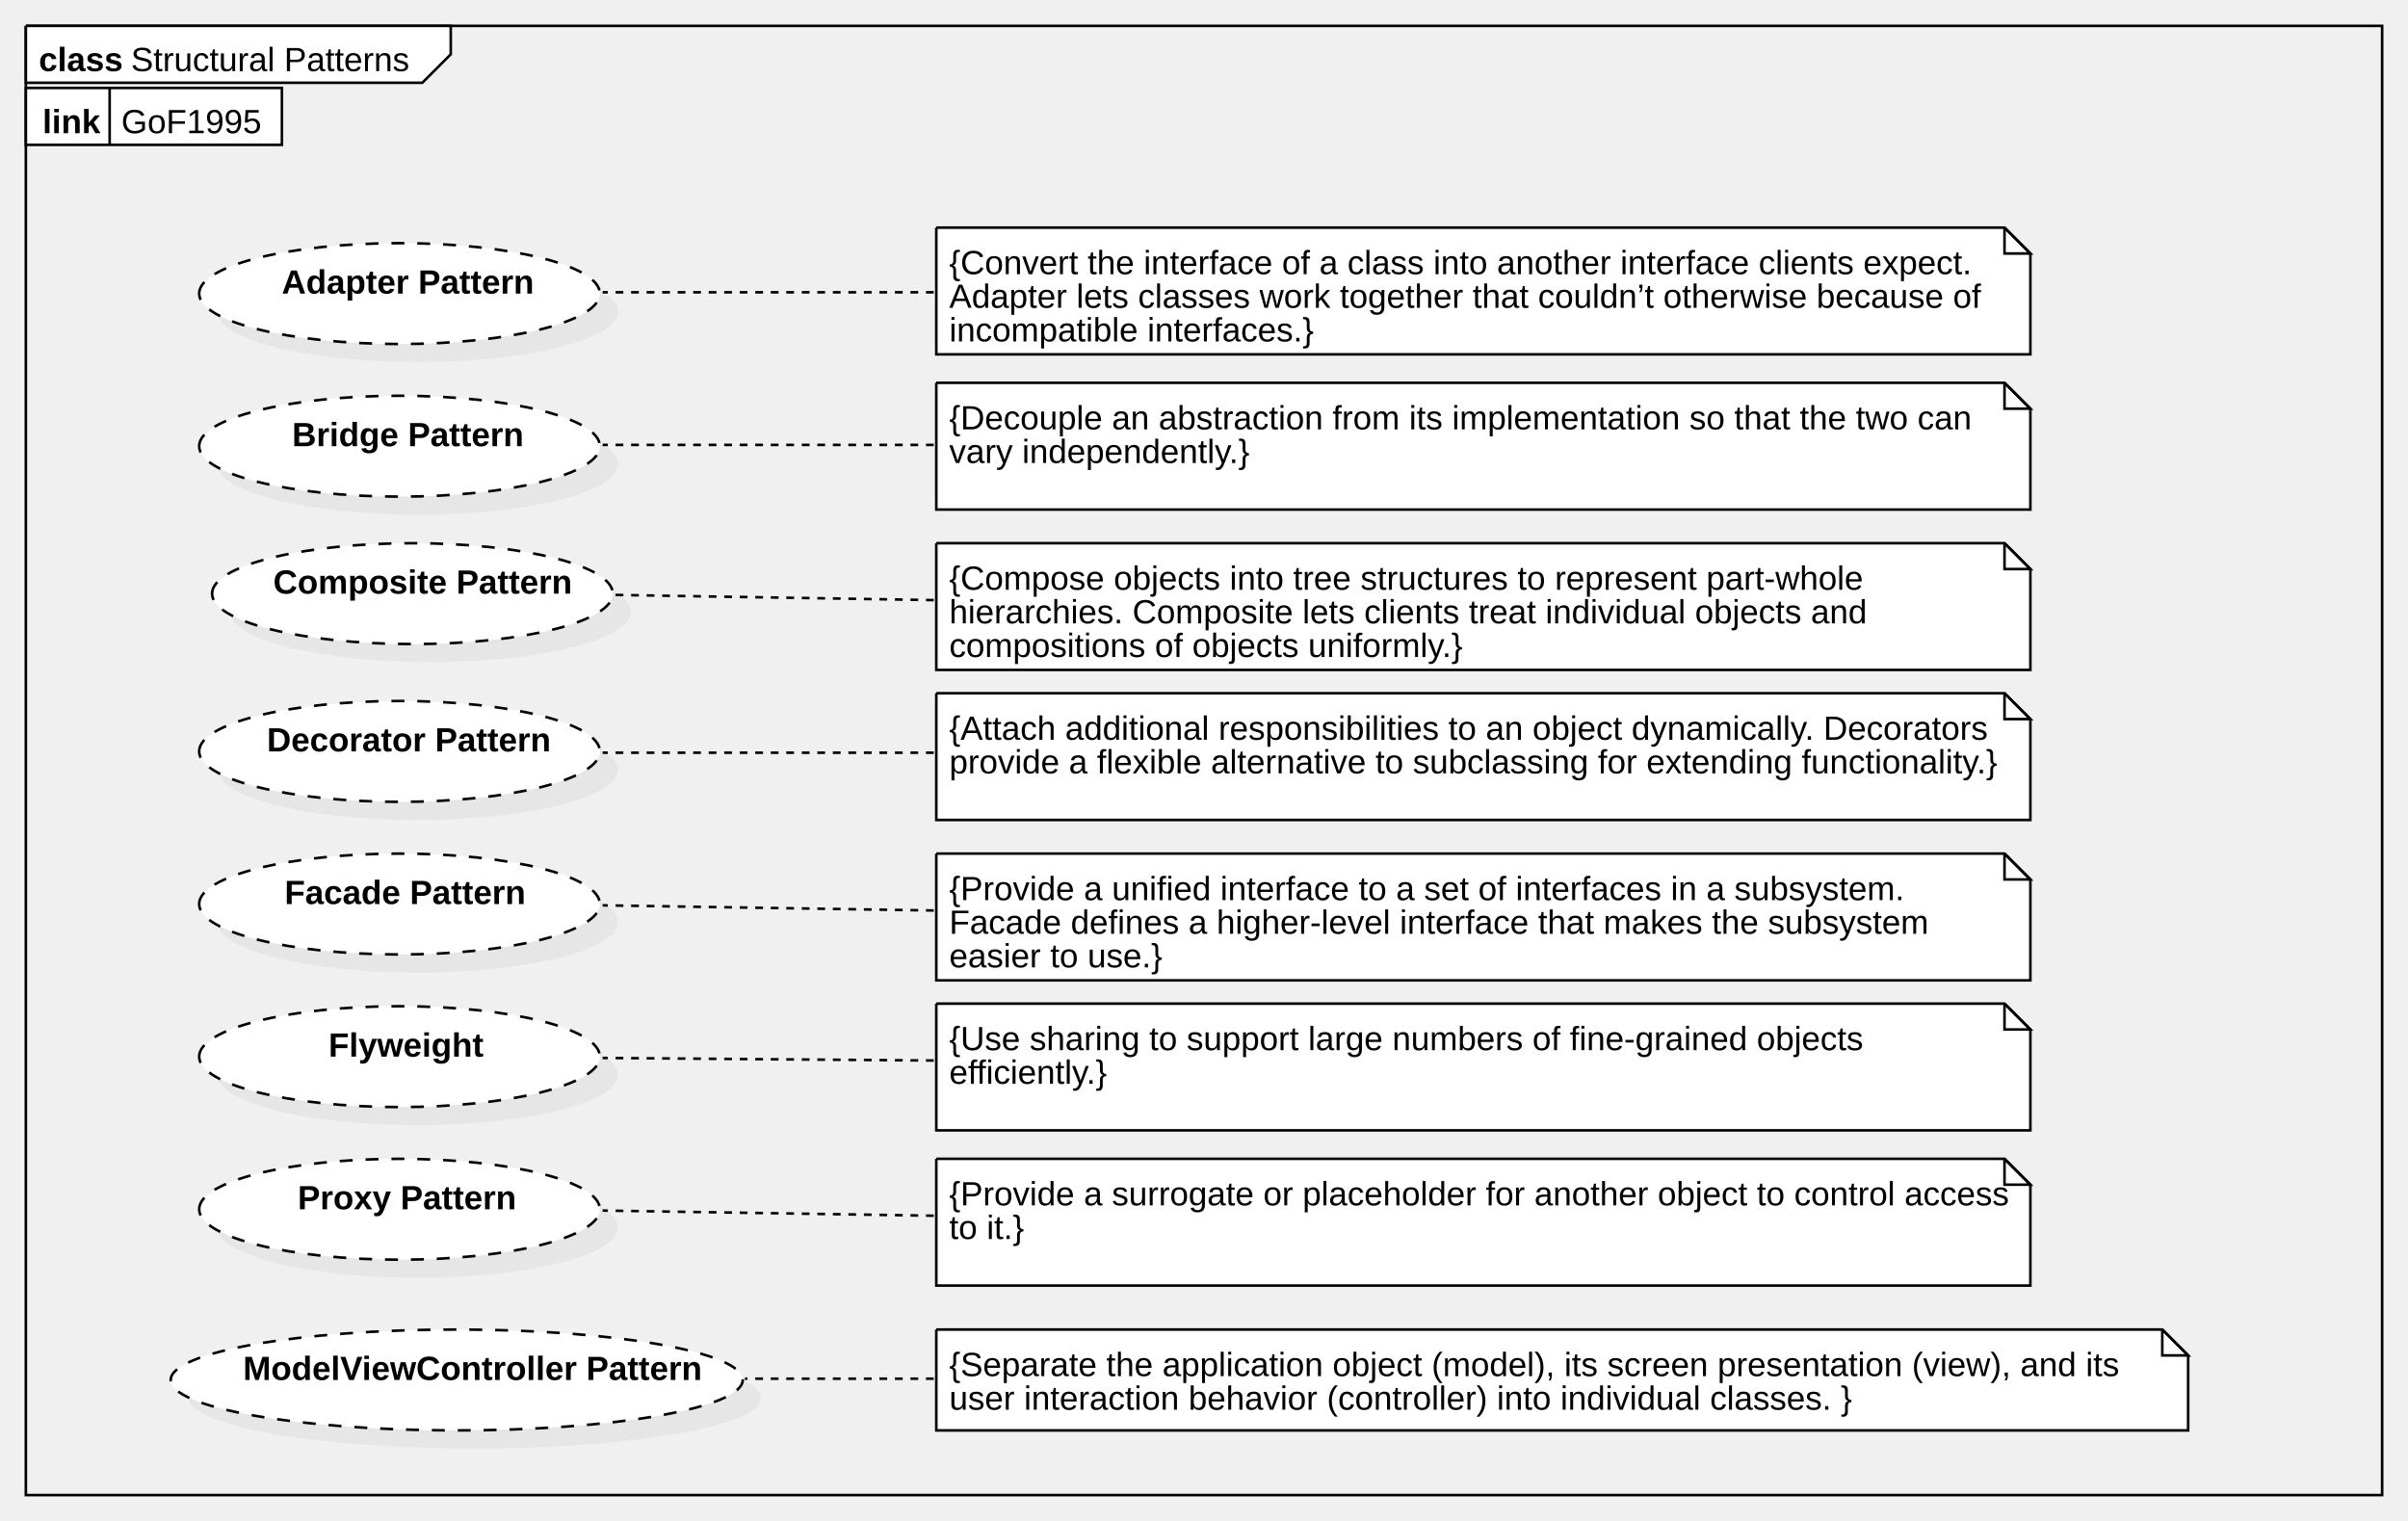
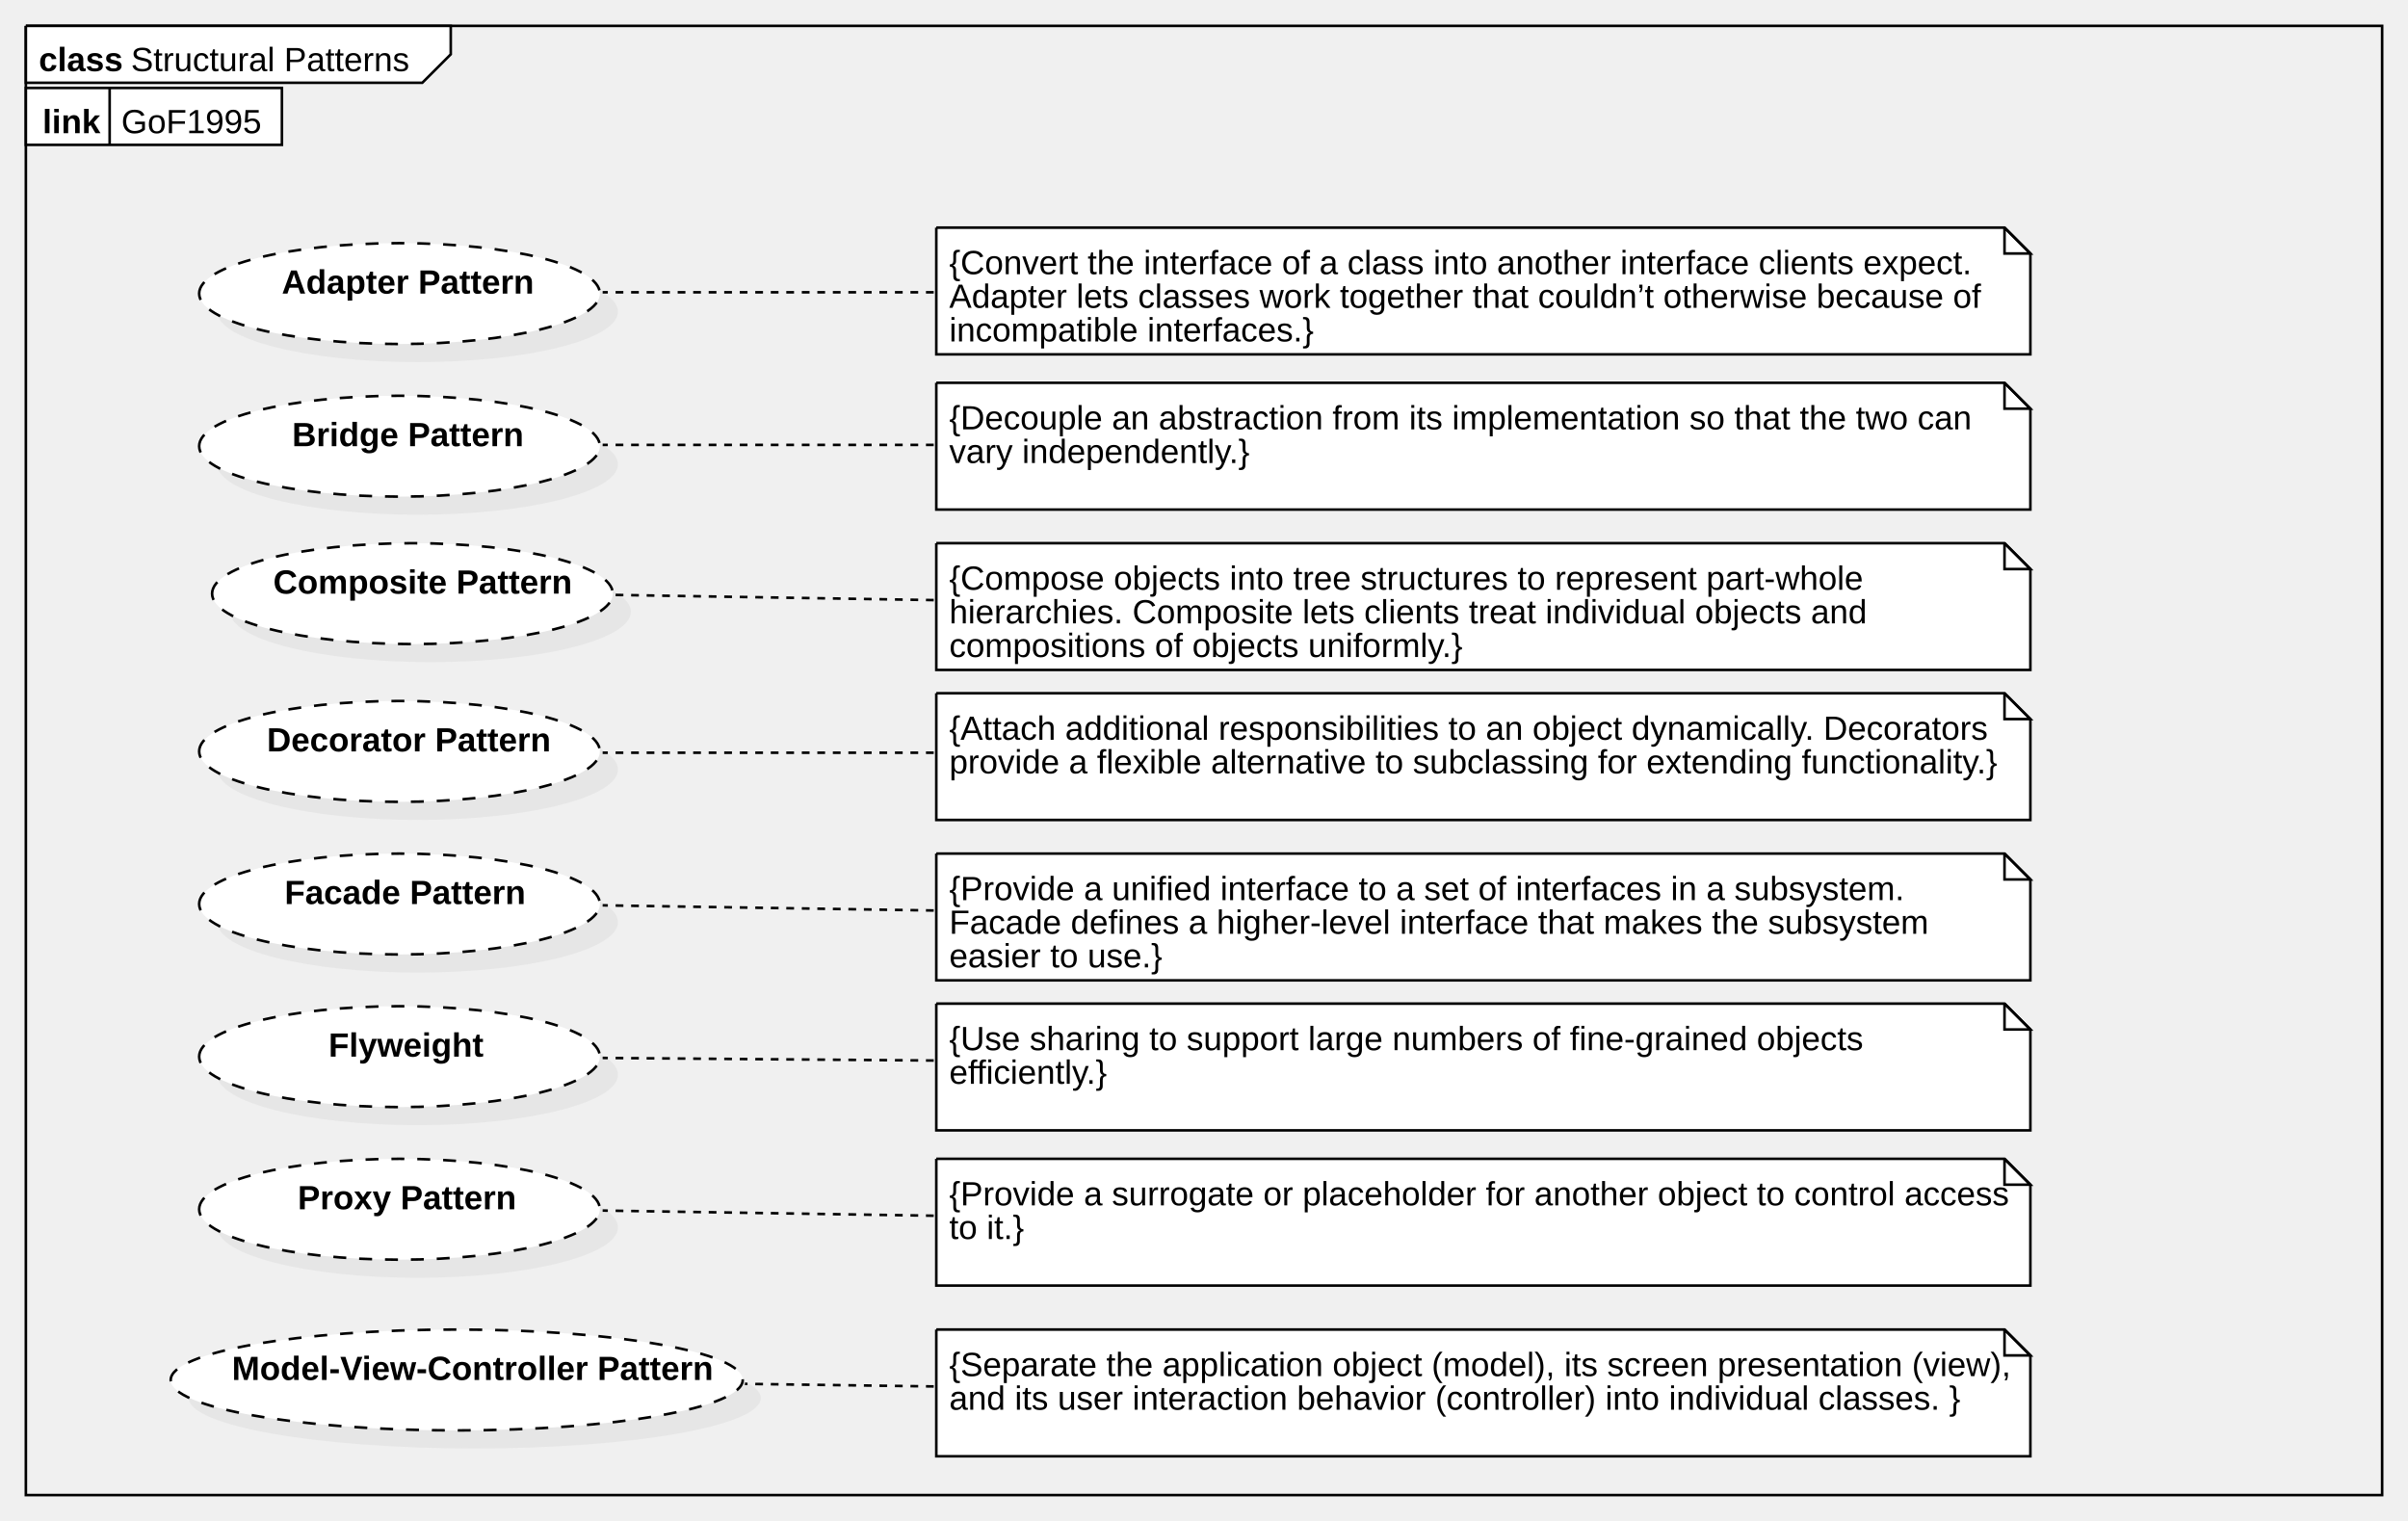
<svg xmlns="http://www.w3.org/2000/svg" version="1.1" width="931" height="588">
  <defs />
  <g>
    <g transform="translate(-6,2) scale(1,1)">
      <path fill="none" stroke="#000000" d="M 16 8 L 927 8 L 927 576 L 16 576 L 16 8" stroke-miterlimit="10" />
    </g>
    <g transform="translate(-6,2) scale(1,1)">
      <path fill="#ffffff" stroke="none" d="M 16 8 L 16 30 L 169.274 30 L 180.274 19 L 180.274 8 L 16 8" />
    </g>
    <g transform="translate(-6,2) scale(1,1)">
      <path fill="none" stroke="#000000" d="M 16 8 L 16 30 L 169.274 30 L 180.274 19 L 180.274 8 L 16 8 L 16 8" stroke-miterlimit="10" />
    </g>
    <g transform="translate(-6,2) scale(1,1)">
      <g>
        <path fill="none" stroke="none" />
        <text fill="#000000" stroke="none" font-family="Arial" font-size="13px" font-style="normal" font-weight="normal" text-decoration="none" x="56.618" y="25.5">Structural Patterns</text>
      </g>
    </g>
    <g transform="translate(-6,2) scale(1,1)">
      <g>
        <path fill="none" stroke="none" />
        <text fill="#000000" stroke="none" font-family="Arial" font-size="13px" font-style="normal" font-weight="bold" text-decoration="none" x="21" y="25.5">class</text>
      </g>
    </g>
    <g transform="translate(-6,2) scale(1,1)">
      <rect fill="#ffffff" stroke="none" x="16" y="32" width="99" height="22" />
    </g>
    <g transform="translate(-6,2) scale(1,1)">
      <path fill="none" stroke="#000000" d="M 16 32 L 115 32 L 115 54 L 16 54 L 16 32 Z Z" stroke-miterlimit="10" />
    </g>
    <g transform="translate(-6,2) scale(1,1)">
      <path fill="none" stroke="#000000" d="M 48.395 32 L 48.395 54" stroke-miterlimit="10" />
    </g>
    <g transform="translate(-6,2) scale(1,1)">
      <g>
        <path fill="none" stroke="none" />
        <text fill="#000000" stroke="none" font-family="Arial" font-size="13px" font-style="normal" font-weight="normal" text-decoration="none" x="52.895" y="49.5">GoF1995</text>
      </g>
    </g>
    <g transform="translate(-6,2) scale(1,1)">
      <g>
        <path fill="none" stroke="none" />
        <text fill="#000000" stroke="none" font-family="Arial" font-size="13px" font-style="normal" font-weight="bold" text-decoration="none" x="22.444" y="49.5">link</text>
      </g>
    </g>
    <g transform="translate(-6,2) scale(1,1)">
      <path fill="#C0C0C0" stroke="none" d="M 90 118.5 C 90 107.73 124.683 99 167.466 99 C 210.25 99 244.933 107.73 244.933 118.5 C 244.933 129.27 210.25 138 167.466 138 C 124.683 138 90 129.27 90 118.5 Z" opacity="0.2" />
    </g>
    <g transform="translate(-6,2) scale(1,1)">
      <path fill="#ffffff" stroke="none" d="M 83 111.5 C 83 100.73 117.683 92 160.466 92 C 203.25 92 237.933 100.73 237.933 111.5 C 237.933 122.27 203.25 131 160.466 131 C 117.683 131 83 122.27 83 111.5 Z" />
    </g>
    <g transform="translate(-6,2) scale(1,1)">
      <path fill="none" stroke="#000000" d="M 83 111.5 C 83 100.73 117.683 92 160.466 92 C 203.25 92 237.933 100.73 237.933 111.5 C 237.933 122.27 203.25 131 160.466 131 C 117.683 131 83 122.27 83 111.5 Z" stroke-miterlimit="10" stroke-dasharray="5" />
    </g>
    <g transform="translate(-6,2) scale(1,1)">
      <g>
        <path fill="none" stroke="none" />
        <text fill="#000000" stroke="none" font-family="Arial" font-size="13px" font-style="normal" font-weight="bold" text-decoration="none" x="114.938" y="111.5">Adapter Pattern</text>
      </g>
    </g>
    <g transform="translate(-6,2) scale(1,1)">
      <path fill="#C0C0C0" stroke="none" d="M 90 177.5 C 90 166.73 124.683 158 167.466 158 C 210.25 158 244.933 166.73 244.933 177.5 C 244.933 188.27 210.25 197 167.466 197 C 124.683 197 90 188.27 90 177.5 Z" opacity="0.2" />
    </g>
    <g transform="translate(-6,2) scale(1,1)">
      <path fill="#ffffff" stroke="none" d="M 83 170.5 C 83 159.73 117.683 151 160.466 151 C 203.25 151 237.933 159.73 237.933 170.5 C 237.933 181.27 203.25 190 160.466 190 C 117.683 190 83 181.27 83 170.5 Z" />
    </g>
    <g transform="translate(-6,2) scale(1,1)">
      <path fill="none" stroke="#000000" d="M 83 170.5 C 83 159.73 117.683 151 160.466 151 C 203.25 151 237.933 159.73 237.933 170.5 C 237.933 181.27 203.25 190 160.466 190 C 117.683 190 83 181.27 83 170.5 Z" stroke-miterlimit="10" stroke-dasharray="5" />
    </g>
    <g transform="translate(-6,2) scale(1,1)">
      <g>
        <path fill="none" stroke="none" />
        <text fill="#000000" stroke="none" font-family="Arial" font-size="13px" font-style="normal" font-weight="bold" text-decoration="none" x="118.915" y="170.5">Bridge Pattern</text>
      </g>
    </g>
    <g transform="translate(-6,2) scale(1,1)">
      <path fill="#C0C0C0" stroke="none" d="M 90 413.5 C 90 402.73 124.683 394 167.466 394 C 210.25 394 244.933 402.73 244.933 413.5 C 244.933 424.27 210.25 433 167.466 433 C 124.683 433 90 424.27 90 413.5 Z" opacity="0.2" />
    </g>
    <g transform="translate(-6,2) scale(1,1)">
      <path fill="#ffffff" stroke="none" d="M 83 406.5 C 83 395.73 117.683 387 160.466 387 C 203.25 387 237.933 395.73 237.933 406.5 C 237.933 417.27 203.25 426 160.466 426 C 117.683 426 83 417.27 83 406.5 Z" />
    </g>
    <g transform="translate(-6,2) scale(1,1)">
      <path fill="none" stroke="#000000" d="M 83 406.5 C 83 395.73 117.683 387 160.466 387 C 203.25 387 237.933 395.73 237.933 406.5 C 237.933 417.27 203.25 426 160.466 426 C 117.683 426 83 417.27 83 406.5 Z" stroke-miterlimit="10" stroke-dasharray="5" />
    </g>
    <g transform="translate(-6,2) scale(1,1)">
      <g>
        <path fill="none" stroke="none" />
        <text fill="#000000" stroke="none" font-family="Arial" font-size="13px" font-style="normal" font-weight="bold" text-decoration="none" x="133.013" y="406.5">Flyweight</text>
      </g>
    </g>
    <g transform="translate(-6,2) scale(1,1)">
      <path fill="#C0C0C0" stroke="none" d="M 90 472.5 C 90 461.73 124.683 453 167.466 453 C 210.25 453 244.933 461.73 244.933 472.5 C 244.933 483.27 210.25 492 167.466 492 C 124.683 492 90 483.27 90 472.5 Z" opacity="0.2" />
    </g>
    <g transform="translate(-6,2) scale(1,1)">
      <path fill="#ffffff" stroke="none" d="M 83 465.5 C 83 454.73 117.683 446 160.466 446 C 203.25 446 237.933 454.73 237.933 465.5 C 237.933 476.27 203.25 485 160.466 485 C 117.683 485 83 476.27 83 465.5 Z" />
    </g>
    <g transform="translate(-6,2) scale(1,1)">
      <path fill="none" stroke="#000000" d="M 83 465.5 C 83 454.73 117.683 446 160.466 446 C 203.25 446 237.933 454.73 237.933 465.5 C 237.933 476.27 203.25 485 160.466 485 C 117.683 485 83 476.27 83 465.5 Z" stroke-miterlimit="10" stroke-dasharray="5" />
    </g>
    <g transform="translate(-6,2) scale(1,1)">
      <g>
        <path fill="none" stroke="none" />
        <text fill="#000000" stroke="none" font-family="Arial" font-size="13px" font-style="normal" font-weight="bold" text-decoration="none" x="121.089" y="465.5">Proxy Pattern</text>
      </g>
    </g>
    <g transform="translate(-6,2) scale(1,1)">
      <path fill="#ffffff" stroke="none" d="M 368 86 L 781 86 L 791 96 L 791 135 L 368 135 L 368 86" />
    </g>
    <g transform="translate(-6,2) scale(1,1)">
      <path fill="none" stroke="#000000" d="M 368 86 L 781 86 L 791 96 L 791 135 L 368 135 L 368 86 L 368 86" stroke-miterlimit="10" />
    </g>
    <g transform="translate(-6,2) scale(1,1)">
      <path fill="none" stroke="#000000" d="M 781 86 L 781 96 L 791 96 L 781 86" stroke-miterlimit="10" />
    </g>
    <g transform="translate(-6,2) scale(1,1)">
      <g>
        <path fill="none" stroke="none" />
        <text fill="#000000" stroke="none" font-family="Arial" font-size="13px" font-style="normal" font-weight="normal" text-decoration="none" x="373" y="104">{Convert the interface of a class into another interface clients expect.</text>
        <text fill="#000000" stroke="none" font-family="Arial" font-size="13px" font-style="normal" font-weight="normal" text-decoration="none" x="373" y="117">Adapter lets classes work together that couldn’t otherwise because of</text>
        <text fill="#000000" stroke="none" font-family="Arial" font-size="13px" font-style="normal" font-weight="normal" text-decoration="none" x="373" y="130">incompatible interfaces.}</text>
      </g>
    </g>
    <g transform="translate(-6,2) scale(1,1)">
      <path fill="none" stroke="#000000" d="M 367 111 L 239 111" stroke-miterlimit="10" stroke-dasharray="3" />
    </g>
    <g transform="translate(-6,2) scale(1,1)">
      <path fill="#ffffff" stroke="none" d="M 368 146 L 781 146 L 791 156 L 791 195 L 368 195 L 368 146" />
    </g>
    <g transform="translate(-6,2) scale(1,1)">
      <path fill="none" stroke="#000000" d="M 368 146 L 781 146 L 791 156 L 791 195 L 368 195 L 368 146 L 368 146" stroke-miterlimit="10" />
    </g>
    <g transform="translate(-6,2) scale(1,1)">
      <path fill="none" stroke="#000000" d="M 781 146 L 781 156 L 791 156 L 781 146" stroke-miterlimit="10" />
    </g>
    <g transform="translate(-6,2) scale(1,1)">
      <g>
        <path fill="none" stroke="none" />
        <text fill="#000000" stroke="none" font-family="Arial" font-size="13px" font-style="normal" font-weight="normal" text-decoration="none" x="373" y="164">{Decouple an abstraction from its implementation so that the two can</text>
        <text fill="#000000" stroke="none" font-family="Arial" font-size="13px" font-style="normal" font-weight="normal" text-decoration="none" x="373" y="177">vary independently.}</text>
      </g>
    </g>
    <g transform="translate(-6,2) scale(1,1)">
      <path fill="none" stroke="#000000" d="M 367 170 L 239 170" stroke-miterlimit="10" stroke-dasharray="3" />
    </g>
    <g transform="translate(-6,2) scale(1,1)">
      <path fill="#C0C0C0" stroke="none" d="M 90 295.5 C 90 284.73 124.683 276 167.466 276 C 210.25 276 244.933 284.73 244.933 295.5 C 244.933 306.27 210.25 315 167.466 315 C 124.683 315 90 306.27 90 295.5 Z" opacity="0.2" />
    </g>
    <g transform="translate(-6,2) scale(1,1)">
      <path fill="#ffffff" stroke="none" d="M 83 288.5 C 83 277.73 117.683 269 160.466 269 C 203.25 269 237.933 277.73 237.933 288.5 C 237.933 299.27 203.25 308 160.466 308 C 117.683 308 83 299.27 83 288.5 Z" />
    </g>
    <g transform="translate(-6,2) scale(1,1)">
      <path fill="none" stroke="#000000" d="M 83 288.5 C 83 277.73 117.683 269 160.466 269 C 203.25 269 237.933 277.73 237.933 288.5 C 237.933 299.27 203.25 308 160.466 308 C 117.683 308 83 299.27 83 288.5 Z" stroke-miterlimit="10" stroke-dasharray="5" />
    </g>
    <g transform="translate(-6,2) scale(1,1)">
      <g>
        <path fill="none" stroke="none" />
        <text fill="#000000" stroke="none" font-family="Arial" font-size="13px" font-style="normal" font-weight="bold" text-decoration="none" x="109.165" y="288.5">Decorator Pattern</text>
      </g>
    </g>
    <g transform="translate(-6,2) scale(1,1)">
      <path fill="#ffffff" stroke="none" d="M 368 266 L 781 266 L 791 276 L 791 315 L 368 315 L 368 266" />
    </g>
    <g transform="translate(-6,2) scale(1,1)">
      <path fill="none" stroke="#000000" d="M 368 266 L 781 266 L 791 276 L 791 315 L 368 315 L 368 266 L 368 266" stroke-miterlimit="10" />
    </g>
    <g transform="translate(-6,2) scale(1,1)">
      <path fill="none" stroke="#000000" d="M 781 266 L 781 276 L 791 276 L 781 266" stroke-miterlimit="10" />
    </g>
    <g transform="translate(-6,2) scale(1,1)">
      <g>
        <path fill="none" stroke="none" />
        <text fill="#000000" stroke="none" font-family="Arial" font-size="13px" font-style="normal" font-weight="normal" text-decoration="none" x="373" y="284">{Attach additional responsibilities to an object dynamically. Decorators</text>
        <text fill="#000000" stroke="none" font-family="Arial" font-size="13px" font-style="normal" font-weight="normal" text-decoration="none" x="373" y="297">provide a flexible alternative to subclassing for extending functionality.}</text>
      </g>
    </g>
    <g transform="translate(-6,2) scale(1,1)">
      <path fill="none" stroke="#000000" d="M 367 289 L 239 289" stroke-miterlimit="10" stroke-dasharray="3" />
    </g>
    <g transform="translate(-6,2) scale(1,1)">
      <path fill="#ffffff" stroke="none" d="M 368 386 L 781 386 L 791 396 L 791 435 L 368 435 L 368 386" />
    </g>
    <g transform="translate(-6,2) scale(1,1)">
      <path fill="none" stroke="#000000" d="M 368 386 L 781 386 L 791 396 L 791 435 L 368 435 L 368 386 L 368 386" stroke-miterlimit="10" />
    </g>
    <g transform="translate(-6,2) scale(1,1)">
      <path fill="none" stroke="#000000" d="M 781 386 L 781 396 L 791 396 L 781 386" stroke-miterlimit="10" />
    </g>
    <g transform="translate(-6,2) scale(1,1)">
      <g>
        <path fill="none" stroke="none" />
        <text fill="#000000" stroke="none" font-family="Arial" font-size="13px" font-style="normal" font-weight="normal" text-decoration="none" x="373" y="404">{Use sharing to support large numbers of fine-grained objects</text>
        <text fill="#000000" stroke="none" font-family="Arial" font-size="13px" font-style="normal" font-weight="normal" text-decoration="none" x="373" y="417">efficiently.}</text>
      </g>
    </g>
    <g transform="translate(-6,2) scale(1,1)">
      <path fill="none" stroke="#000000" d="M 367 408 L 239 407" stroke-miterlimit="10" stroke-dasharray="3" />
    </g>
    <g transform="translate(-6,2) scale(1,1)">
      <path fill="#ffffff" stroke="none" d="M 368 446 L 781 446 L 791 456 L 791 495 L 368 495 L 368 446" />
    </g>
    <g transform="translate(-6,2) scale(1,1)">
      <path fill="none" stroke="#000000" d="M 368 446 L 781 446 L 791 456 L 791 495 L 368 495 L 368 446 L 368 446" stroke-miterlimit="10" />
    </g>
    <g transform="translate(-6,2) scale(1,1)">
      <path fill="none" stroke="#000000" d="M 781 446 L 781 456 L 791 456 L 781 446" stroke-miterlimit="10" />
    </g>
    <g transform="translate(-6,2) scale(1,1)">
      <g>
        <path fill="none" stroke="none" />
        <text fill="#000000" stroke="none" font-family="Arial" font-size="13px" font-style="normal" font-weight="normal" text-decoration="none" x="373" y="464">{Provide a surrogate or placeholder for another object to control access</text>
        <text fill="#000000" stroke="none" font-family="Arial" font-size="13px" font-style="normal" font-weight="normal" text-decoration="none" x="373" y="477">to it.}</text>
      </g>
    </g>
    <g transform="translate(-6,2) scale(1,1)">
      <path fill="none" stroke="#000000" d="M 367 468 L 239 466" stroke-miterlimit="10" stroke-dasharray="3" />
    </g>
    <g transform="translate(-6,2) scale(1,1)">
      <path fill="#C0C0C0" stroke="none" d="M 95 234.5 C 95 223.73 129.683 215 172.466 215 C 215.25 215 249.933 223.73 249.933 234.5 C 249.933 245.27 215.25 254 172.466 254 C 129.683 254 95 245.27 95 234.5 Z" opacity="0.2" />
    </g>
    <g transform="translate(-6,2) scale(1,1)">
      <path fill="#ffffff" stroke="none" d="M 88 227.5 C 88 216.73 122.683 208 165.466 208 C 208.25 208 242.933 216.73 242.933 227.5 C 242.933 238.27 208.25 247 165.466 247 C 122.683 247 88 238.27 88 227.5 Z" />
    </g>
    <g transform="translate(-6,2) scale(1,1)">
      <path fill="none" stroke="#000000" d="M 88 227.5 C 88 216.73 122.683 208 165.466 208 C 208.25 208 242.933 216.73 242.933 227.5 C 242.933 238.27 208.25 247 165.466 247 C 122.683 247 88 238.27 88 227.5 Z" stroke-miterlimit="10" stroke-dasharray="5" />
    </g>
    <g transform="translate(-6,2) scale(1,1)">
      <g>
        <path fill="none" stroke="none" />
        <text fill="#000000" stroke="none" font-family="Arial" font-size="13px" font-style="normal" font-weight="bold" text-decoration="none" x="111.635" y="227.5">Composite Pattern</text>
      </g>
    </g>
    <g transform="translate(-6,2) scale(1,1)">
      <path fill="#ffffff" stroke="none" d="M 368 208 L 781 208 L 791 218 L 791 257 L 368 257 L 368 208" />
    </g>
    <g transform="translate(-6,2) scale(1,1)">
      <path fill="none" stroke="#000000" d="M 368 208 L 781 208 L 791 218 L 791 257 L 368 257 L 368 208 L 368 208" stroke-miterlimit="10" />
    </g>
    <g transform="translate(-6,2) scale(1,1)">
      <path fill="none" stroke="#000000" d="M 781 208 L 781 218 L 791 218 L 781 208" stroke-miterlimit="10" />
    </g>
    <g transform="translate(-6,2) scale(1,1)">
      <g>
        <path fill="none" stroke="none" />
        <text fill="#000000" stroke="none" font-family="Arial" font-size="13px" font-style="normal" font-weight="normal" text-decoration="none" x="373" y="226">{Compose objects into tree structures to represent part-whole</text>
        <text fill="#000000" stroke="none" font-family="Arial" font-size="13px" font-style="normal" font-weight="normal" text-decoration="none" x="373" y="239">hierarchies. Composite lets clients treat individual objects and</text>
        <text fill="#000000" stroke="none" font-family="Arial" font-size="13px" font-style="normal" font-weight="normal" text-decoration="none" x="373" y="252">compositions of objects uniformly.}</text>
      </g>
    </g>
    <g transform="translate(-6,2) scale(1,1)">
      <path fill="none" stroke="#000000" d="M 367 230 L 244 228" stroke-miterlimit="10" stroke-dasharray="3" />
    </g>
    <g transform="translate(-6,2) scale(1,1)">
      <path fill="#C0C0C0" stroke="none" d="M 90 354.5 C 90 343.73 124.683 335 167.466 335 C 210.25 335 244.933 343.73 244.933 354.5 C 244.933 365.27 210.25 374 167.466 374 C 124.683 374 90 365.27 90 354.5 Z" opacity="0.2" />
    </g>
    <g transform="translate(-6,2) scale(1,1)">
      <path fill="#ffffff" stroke="none" d="M 83 347.5 C 83 336.73 117.683 328 160.466 328 C 203.25 328 237.933 336.73 237.933 347.5 C 237.933 358.27 203.25 367 160.466 367 C 117.683 367 83 358.27 83 347.5 Z" />
    </g>
    <g transform="translate(-6,2) scale(1,1)">
      <path fill="none" stroke="#000000" d="M 83 347.5 C 83 336.73 117.683 328 160.466 328 C 203.25 328 237.933 336.73 237.933 347.5 C 237.933 358.27 203.25 367 160.466 367 C 117.683 367 83 358.27 83 347.5 Z" stroke-miterlimit="10" stroke-dasharray="5" />
    </g>
    <g transform="translate(-6,2) scale(1,1)">
      <g>
        <path fill="none" stroke="none" />
        <text fill="#000000" stroke="none" font-family="Arial" font-size="13px" font-style="normal" font-weight="bold" text-decoration="none" x="116.023" y="347.5">Facade Pattern</text>
      </g>
    </g>
    <g transform="translate(-6,2) scale(1,1)">
      <path fill="#ffffff" stroke="none" d="M 368 328 L 781 328 L 791 338 L 791 377 L 368 377 L 368 328" />
    </g>
    <g transform="translate(-6,2) scale(1,1)">
      <path fill="none" stroke="#000000" d="M 368 328 L 781 328 L 791 338 L 791 377 L 368 377 L 368 328 L 368 328" stroke-miterlimit="10" />
    </g>
    <g transform="translate(-6,2) scale(1,1)">
      <path fill="none" stroke="#000000" d="M 781 328 L 781 338 L 791 338 L 781 328" stroke-miterlimit="10" />
    </g>
    <g transform="translate(-6,2) scale(1,1)">
      <g>
        <path fill="none" stroke="none" />
        <text fill="#000000" stroke="none" font-family="Arial" font-size="13px" font-style="normal" font-weight="normal" text-decoration="none" x="373" y="346">{Provide a unified interface to a set of interfaces in a subsystem.</text>
        <text fill="#000000" stroke="none" font-family="Arial" font-size="13px" font-style="normal" font-weight="normal" text-decoration="none" x="373" y="359">Facade defines a higher-level interface that makes the subsystem</text>
        <text fill="#000000" stroke="none" font-family="Arial" font-size="13px" font-style="normal" font-weight="normal" text-decoration="none" x="373" y="372">easier to use.}</text>
      </g>
    </g>
    <g transform="translate(-6,2) scale(1,1)">
      <path fill="none" stroke="#000000" d="M 367 350 L 239 348" stroke-miterlimit="10" stroke-dasharray="3" />
    </g>
    <g transform="translate(-6,2) scale(1,1)">
      <path fill="#C0C0C0" stroke="none" d="M 79 538.5 C 79 527.73 128.508 519 189.579 519 C 250.65 519 300.158 527.73 300.158 538.5 C 300.158 549.27 250.65 558 189.579 558 C 128.508 558 79 549.27 79 538.5 Z" opacity="0.2" />
    </g>
    <g transform="translate(-6,2) scale(1,1)">
      <path fill="#ffffff" stroke="none" d="M 72 531.5 C 72 520.73 121.508 512 182.579 512 C 243.65 512 293.158 520.73 293.158 531.5 C 293.158 542.27 243.65 551 182.579 551 C 121.508 551 72 542.27 72 531.5 Z" />
    </g>
    <g transform="translate(-6,2) scale(1,1)">
      <path fill="none" stroke="#000000" d="M 72 531.5 C 72 520.73 121.508 512 182.579 512 C 243.65 512 293.158 520.73 293.158 531.5 C 293.158 542.27 243.65 551 182.579 551 C 121.508 551 72 542.27 72 531.5 Z" stroke-miterlimit="10" stroke-dasharray="5" />
    </g>
    <g transform="translate(-6,2) scale(1,1)">
      <g>
        <path fill="none" stroke="none" />
-         <text fill="#000000" stroke="none" font-family="Arial" font-size="13px" font-style="normal" font-weight="bold" text-decoration="none" x="99.964" y="531.5">ModelViewController Pattern</text>
-       </g>
-     </g>
-     <g transform="translate(-6,2) scale(1,1)">
-       <path fill="#ffffff" stroke="none" d="M 368 512 L 842 512 L 852 522 L 852 551 L 368 551 L 368 512" />
-     </g>
-     <g transform="translate(-6,2) scale(1,1)">
-       <path fill="none" stroke="#000000" d="M 368 512 L 842 512 L 852 522 L 852 551 L 368 551 L 368 512 L 368 512" stroke-miterlimit="10" />
-     </g>
-     <g transform="translate(-6,2) scale(1,1)">
-       <path fill="none" stroke="#000000" d="M 842 512 L 842 522 L 852 522 L 842 512" stroke-miterlimit="10" />
-     </g>
-     <g transform="translate(-6,2) scale(1,1)">
-       <g>
-         <path fill="none" stroke="none" />
-         <text fill="#000000" stroke="none" font-family="Arial" font-size="13px" font-style="normal" font-weight="normal" text-decoration="none" x="373" y="530">{Separate the application object (model), its screen presentation (view), and its</text>
-         <text fill="#000000" stroke="none" font-family="Arial" font-size="13px" font-style="normal" font-weight="normal" text-decoration="none" x="373" y="543">user interaction behavior (controller) into individual classes. }</text>
-       </g>
-     </g>
-     <g transform="translate(-6,2) scale(1,1)">
-       <path fill="none" stroke="#000000" d="M 367 531 L 294 531" stroke-miterlimit="10" stroke-dasharray="3" />
+         <text fill="#000000" stroke="none" font-family="Arial" font-size="13px" font-style="normal" font-weight="bold" text-decoration="none" x="95.635" y="531.5">Model-View-Controller Pattern</text>
+       </g>
+     </g>
+     <g transform="translate(-6,2) scale(1,1)">
+       <path fill="#ffffff" stroke="none" d="M 368 512 L 781 512 L 791 522 L 791 561 L 368 561 L 368 512" />
+     </g>
+     <g transform="translate(-6,2) scale(1,1)">
+       <path fill="none" stroke="#000000" d="M 368 512 L 781 512 L 791 522 L 791 561 L 368 561 L 368 512 L 368 512" stroke-miterlimit="10" />
+     </g>
+     <g transform="translate(-6,2) scale(1,1)">
+       <path fill="none" stroke="#000000" d="M 781 512 L 781 522 L 791 522 L 781 512" stroke-miterlimit="10" />
+     </g>
+     <g transform="translate(-6,2) scale(1,1)">
+       <g>
+         <path fill="none" stroke="none" />
+         <text fill="#000000" stroke="none" font-family="Arial" font-size="13px" font-style="normal" font-weight="normal" text-decoration="none" x="373" y="530">{Separate the application object (model), its screen presentation (view),</text>
+         <text fill="#000000" stroke="none" font-family="Arial" font-size="13px" font-style="normal" font-weight="normal" text-decoration="none" x="373" y="543">and its user interaction behavior (controller) into individual classes. }</text>
+       </g>
+     </g>
+     <g transform="translate(-6,2) scale(1,1)">
+       <path fill="none" stroke="#000000" d="M 367 534 L 294 533" stroke-miterlimit="10" stroke-dasharray="3" />
    </g>
  </g>
</svg>
